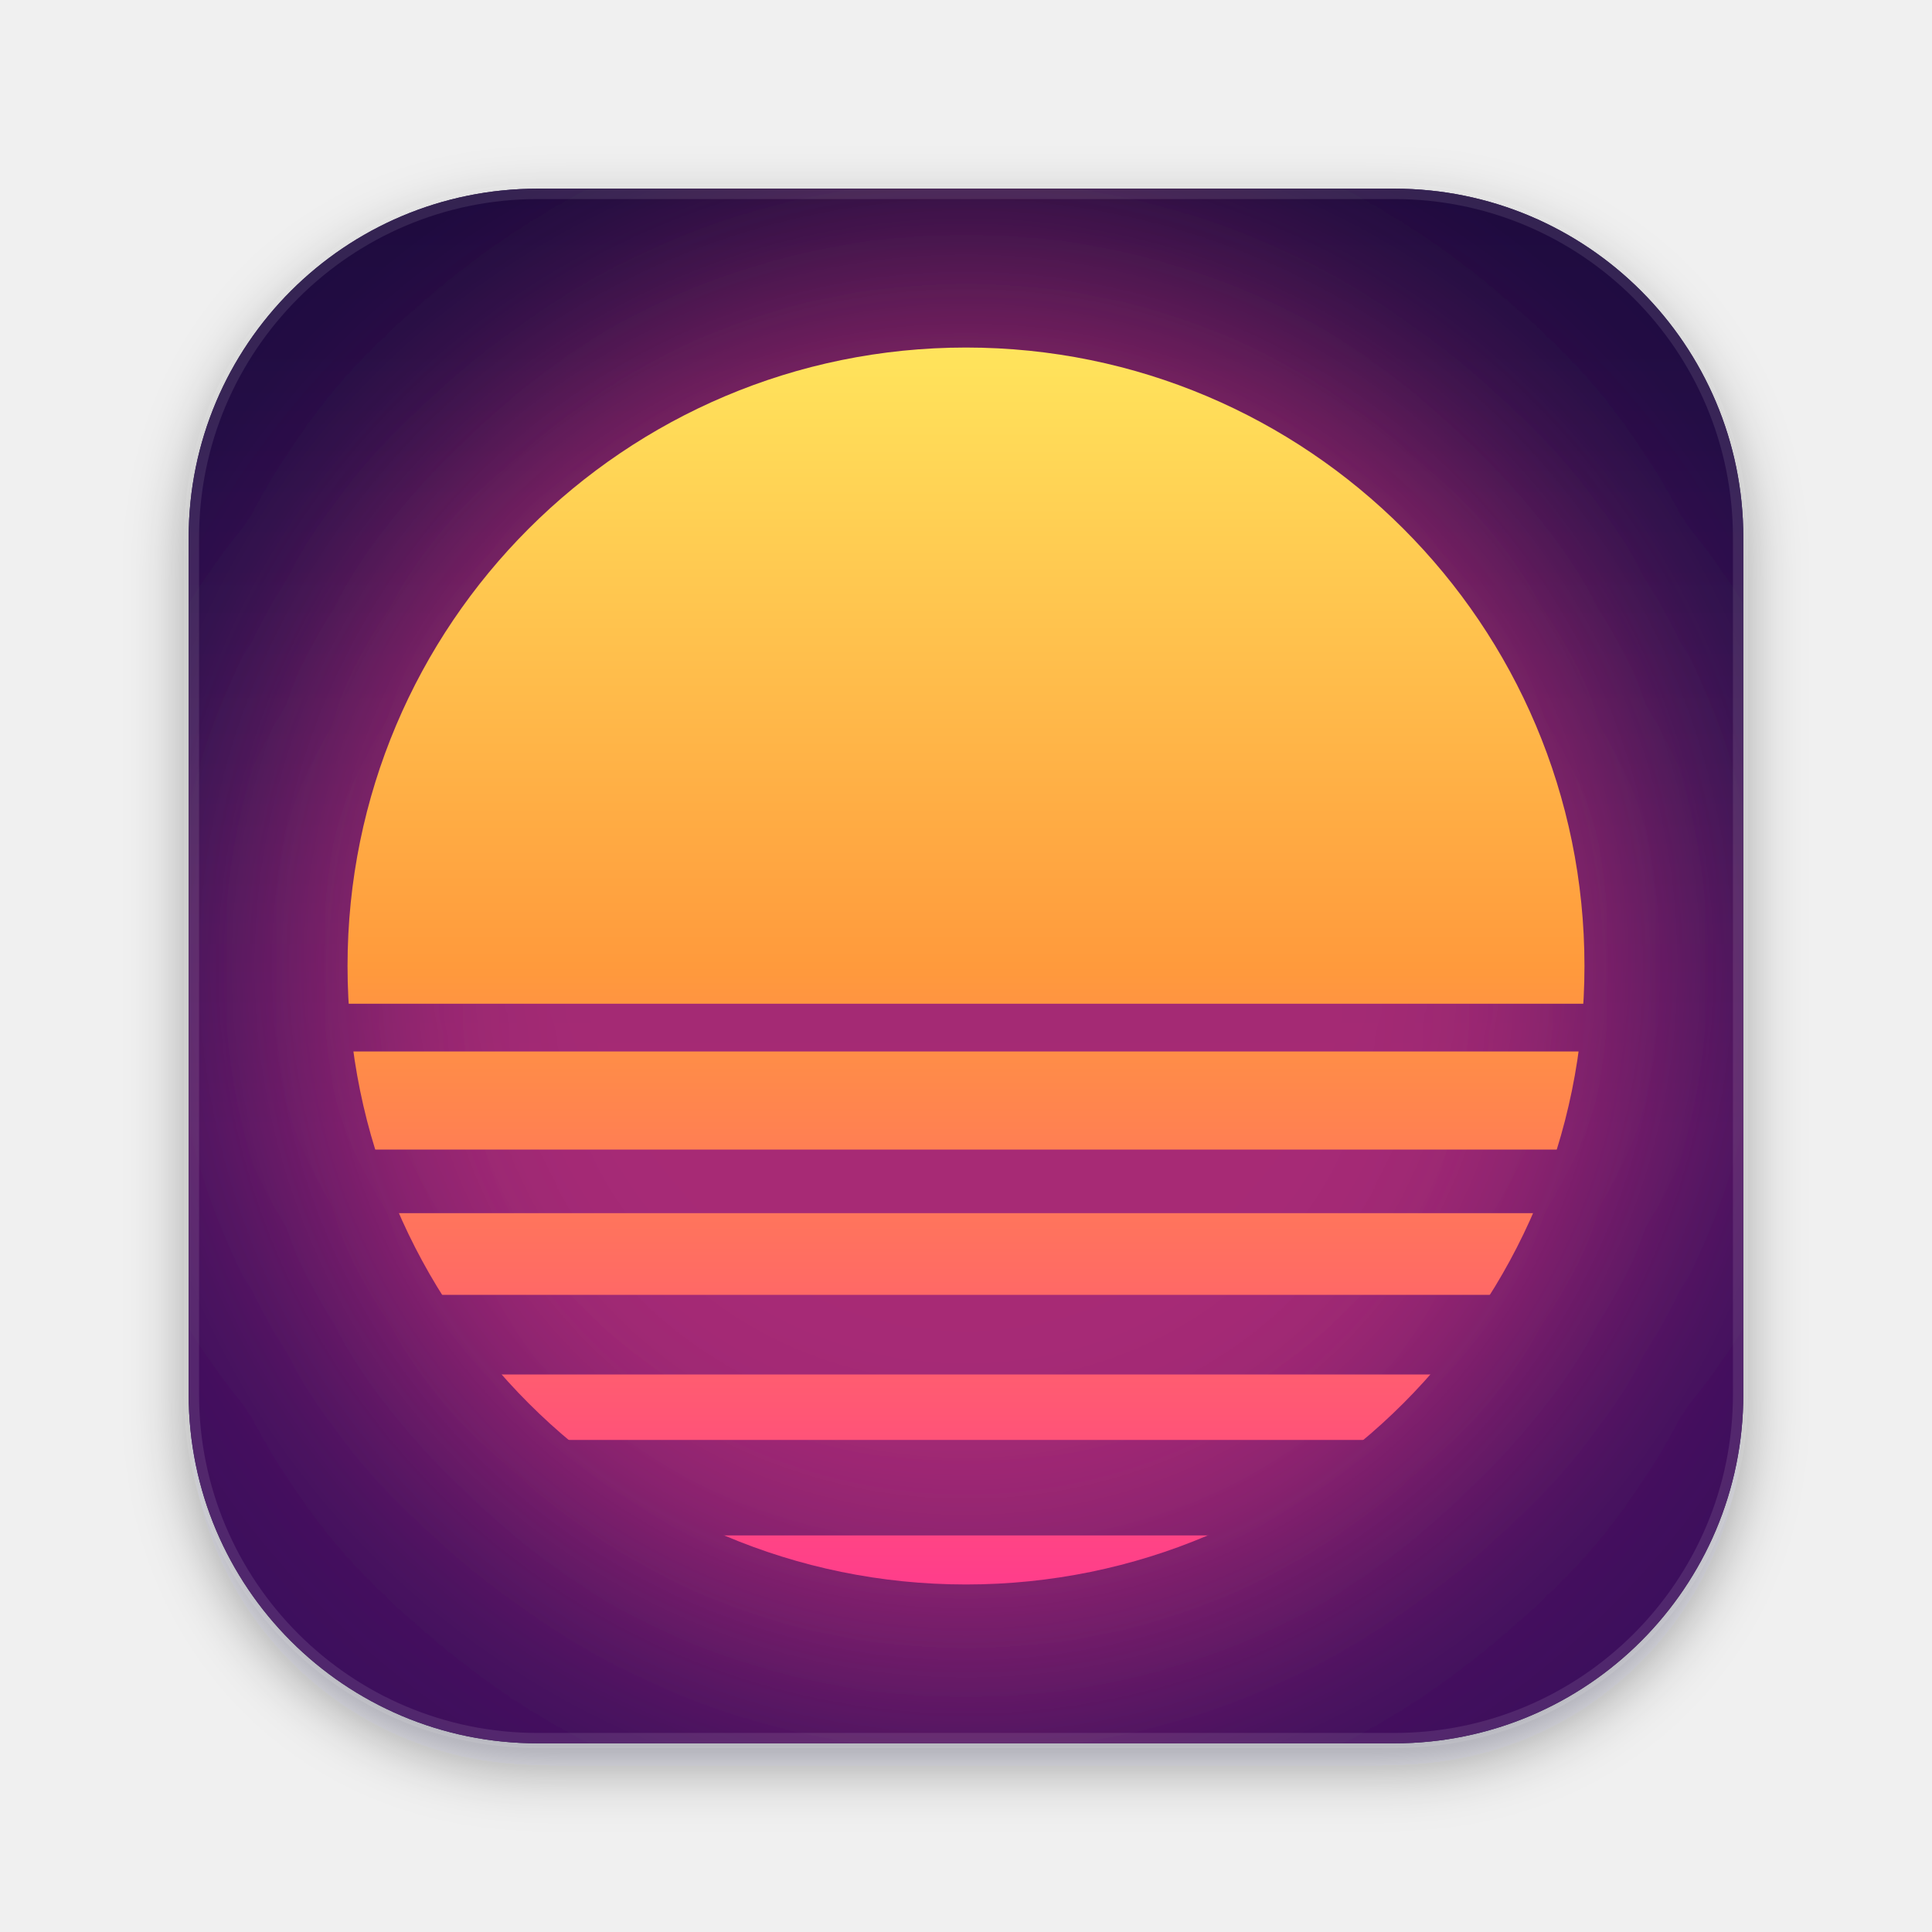
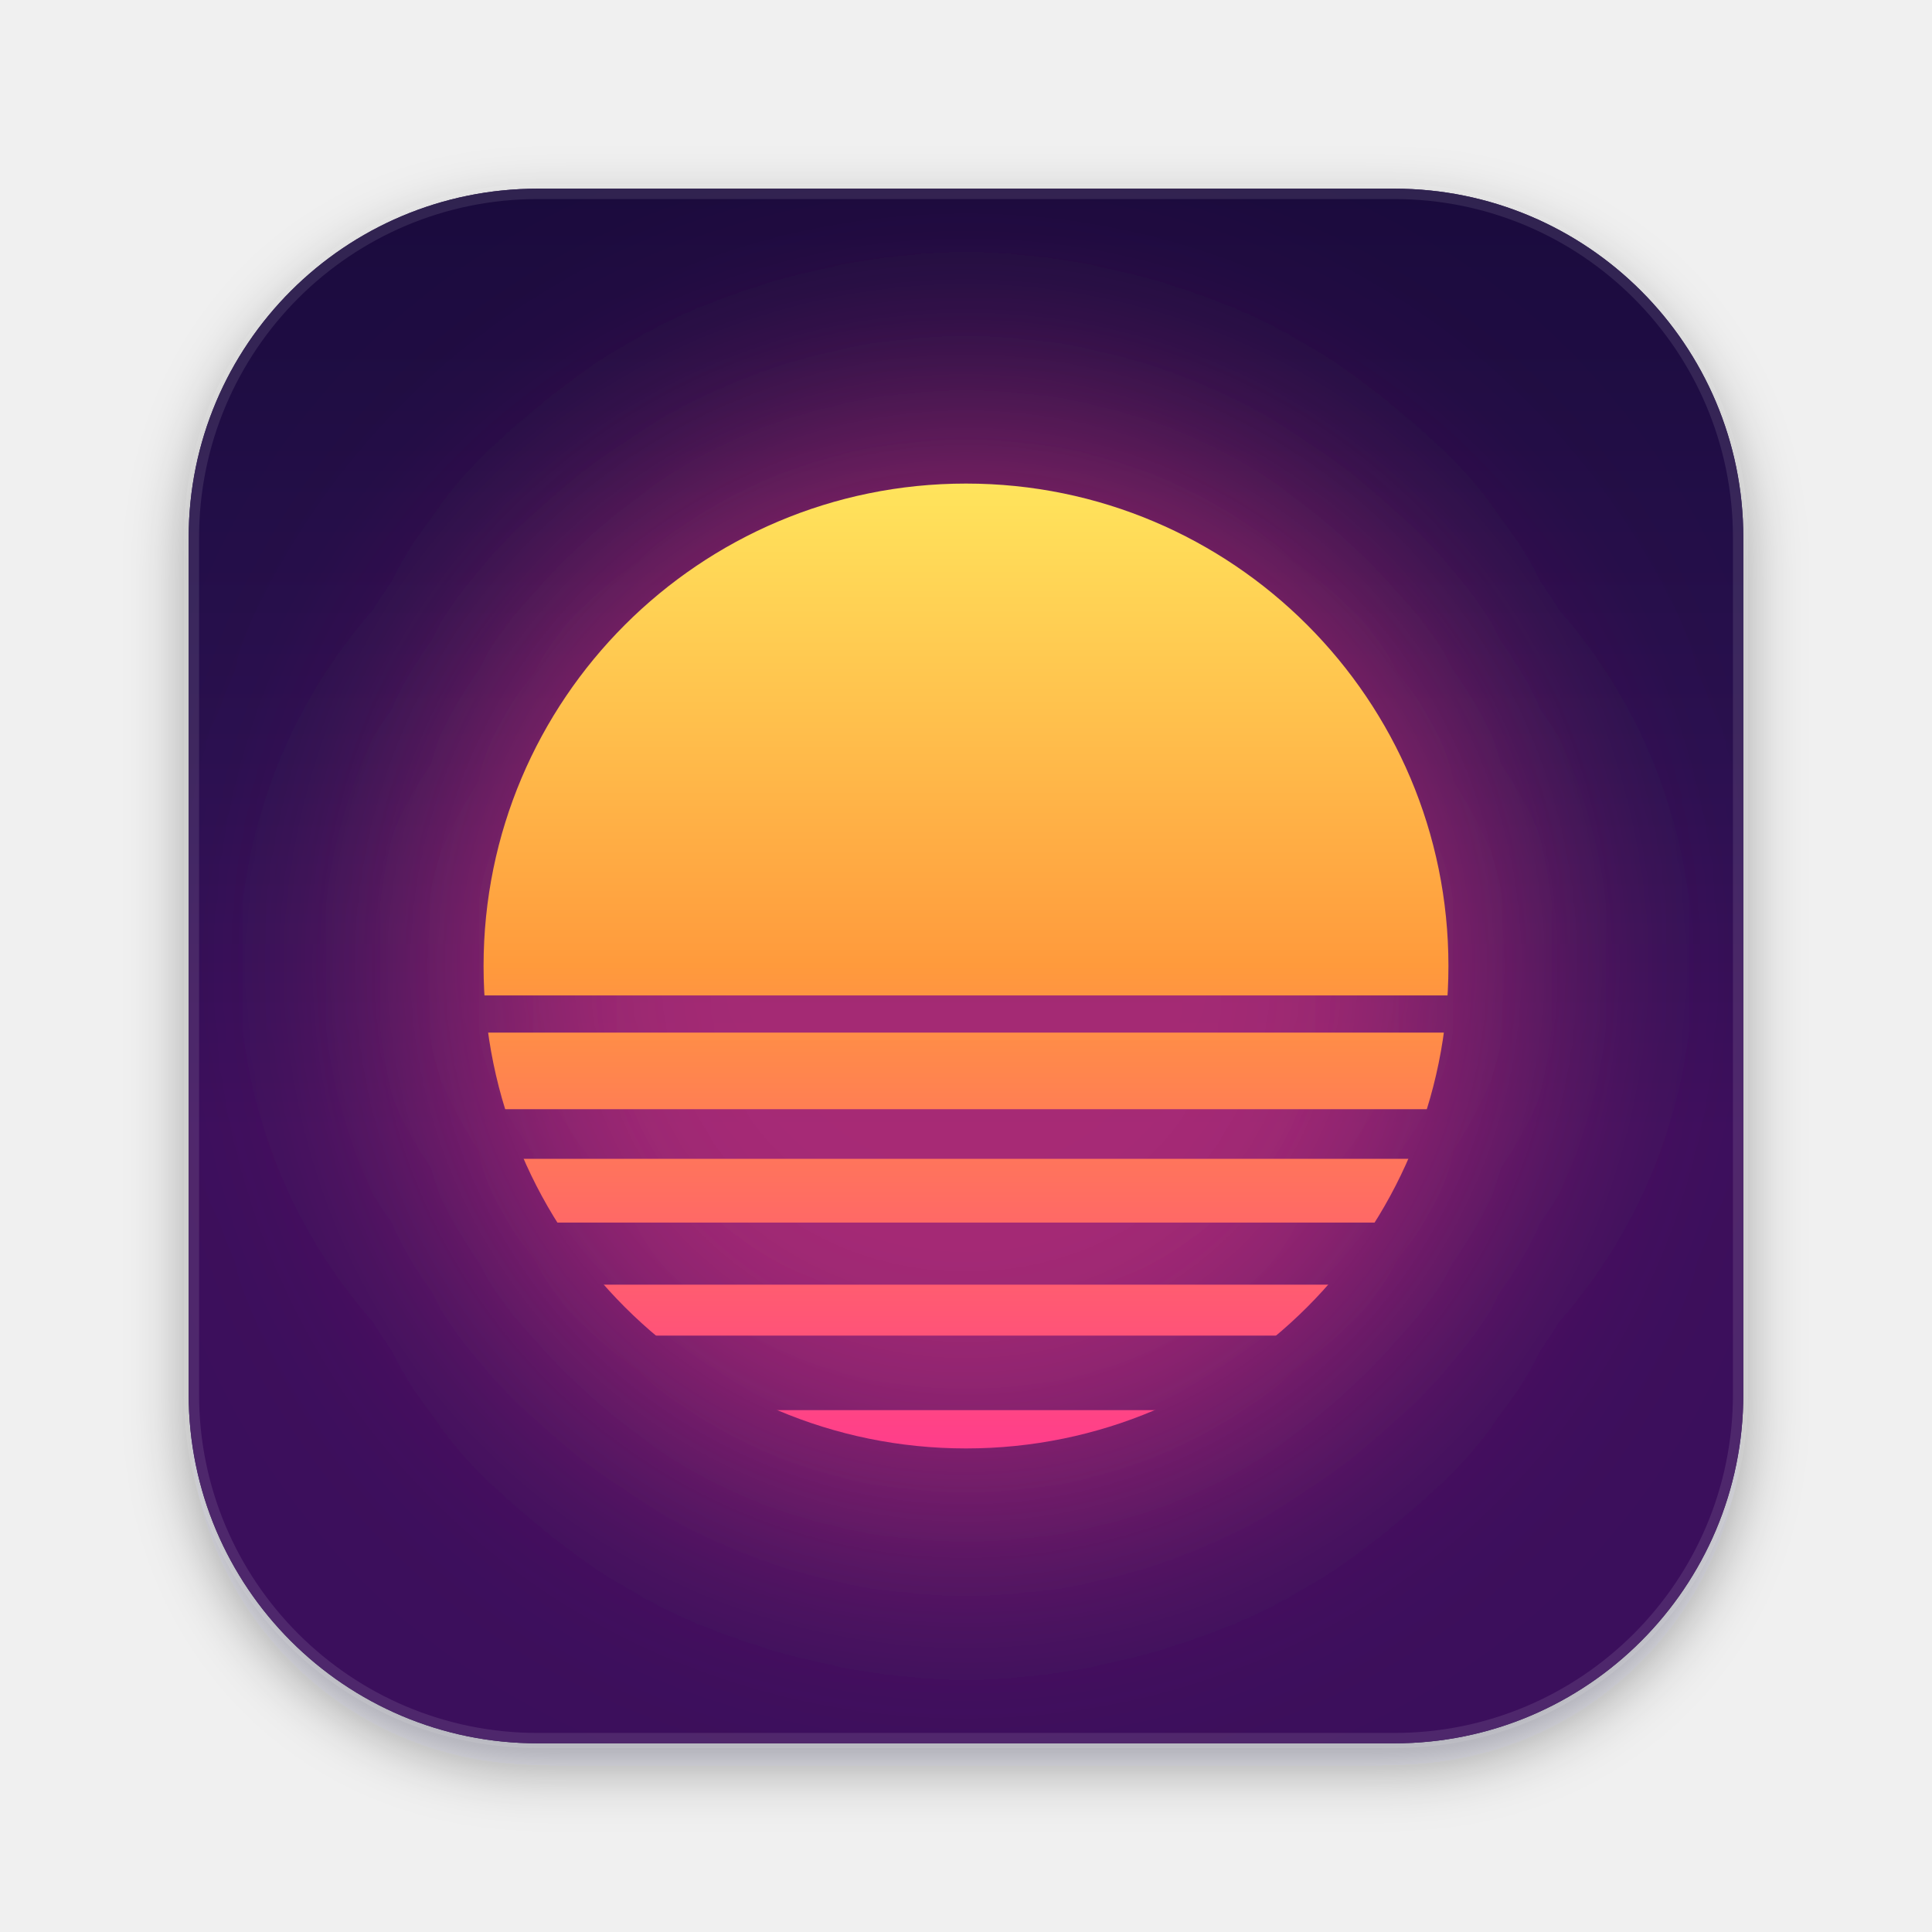
<svg xmlns="http://www.w3.org/2000/svg" viewBox="0 0 1024 1024" width="64" height="64">
  <defs>
    <clipPath id="calm-64-body">
      <rect x="100" y="100" width="824" height="824" rx="185" />
    </clipPath>
    <filter id="calm-64-sh" filterUnits="userSpaceOnUse" x="0" y="0" width="1024" height="1024">
      <feDropShadow dx="0" dy="12" stdDeviation="16" flood-color="#0B0418" flood-opacity="0.34" />
    </filter>
    <linearGradient id="calm-64-sky" gradientUnits="userSpaceOnUse" x1="0" y1="100" x2="0" y2="600">
      <stop offset="0" stop-color="#1A0B3D" stop-opacity="1" />
      <stop offset="0.6" stop-color="#28104F" stop-opacity="1" />
      <stop offset="1" stop-color="#3B0F5C" stop-opacity="1" />
    </linearGradient>
    <filter id="calm-64-blur72_1" filterUnits="userSpaceOnUse" x="0" y="0" width="1024" height="1024">
      <feGaussianBlur stdDeviation="72.1" />
    </filter>
-     <linearGradient id="calm-64-sun" gradientUnits="userSpaceOnUse" x1="0" y1="184.2" x2="0" y2="839.8">
+     <linearGradient id="calm-64-sun" gradientUnits="userSpaceOnUse" x1="0" y1="256.3" x2="0" y2="767.7">
      <stop offset="0" stop-color="#FFE45C" stop-opacity="1" />
      <stop offset="0.5" stop-color="#FF9A3C" stop-opacity="1" />
      <stop offset="1" stop-color="#FF3D8B" stop-opacity="1" />
    </linearGradient>
    <mask id="calm-64-sungaps" maskUnits="userSpaceOnUse" x="0" y="0" width="1024" height="1024">
      <rect x="0" y="0" width="1024" height="1024" fill="#fff" />
-       <rect x="-200" y="532.0" width="1424" height="25.3" fill="#000" />
-       <rect x="-200" y="609.3" width="1424" height="33.7" fill="#000" />
-       <rect x="-200" y="686.3" width="1424" height="42.2" fill="#000" />
-       <rect x="-200" y="763.2" width="1424" height="50.6" fill="#000" />
+       <rect x="-200" y="527.6" width="1424" height="19.7" fill="#000" />
+       <rect x="-200" y="587.9" width="1424" height="26.3" fill="#000" />
+       <rect x="-200" y="648.0" width="1424" height="32.9" fill="#000" />
+       <rect x="-200" y="707.9" width="1424" height="39.5" fill="#000" />
    </mask>
  </defs>
  <rect x="100" y="100" width="824" height="824" rx="185" fill="#1A0B3D" filter="url(#calm-64-sh)" />
  <g clip-path="url(#calm-64-body)">
    <rect x="0" y="0" width="1024" height="1024" fill="url(#calm-64-sky)" />
-     <circle cx="512" cy="512" r="367.1" fill="#FF3D8B" fill-opacity="0.55" filter="url(#calm-64-blur72_1)" />
-     <circle cx="512" cy="512" r="327.8" fill="url(#calm-64-sun)" mask="url(#calm-64-sungaps)" />
+     <circle cx="512" cy="512" r="286.3" fill="#FF3D8B" fill-opacity="0.55" filter="url(#calm-64-blur72_1)" />
+     <circle cx="512" cy="512" r="255.7" fill="url(#calm-64-sun)" mask="url(#calm-64-sungaps)" />
  </g>
  <rect x="101.5" y="101.5" width="821" height="821" rx="183.5" fill="none" stroke="#ffffff" stroke-opacity="0.10" stroke-width="8" />
</svg>
